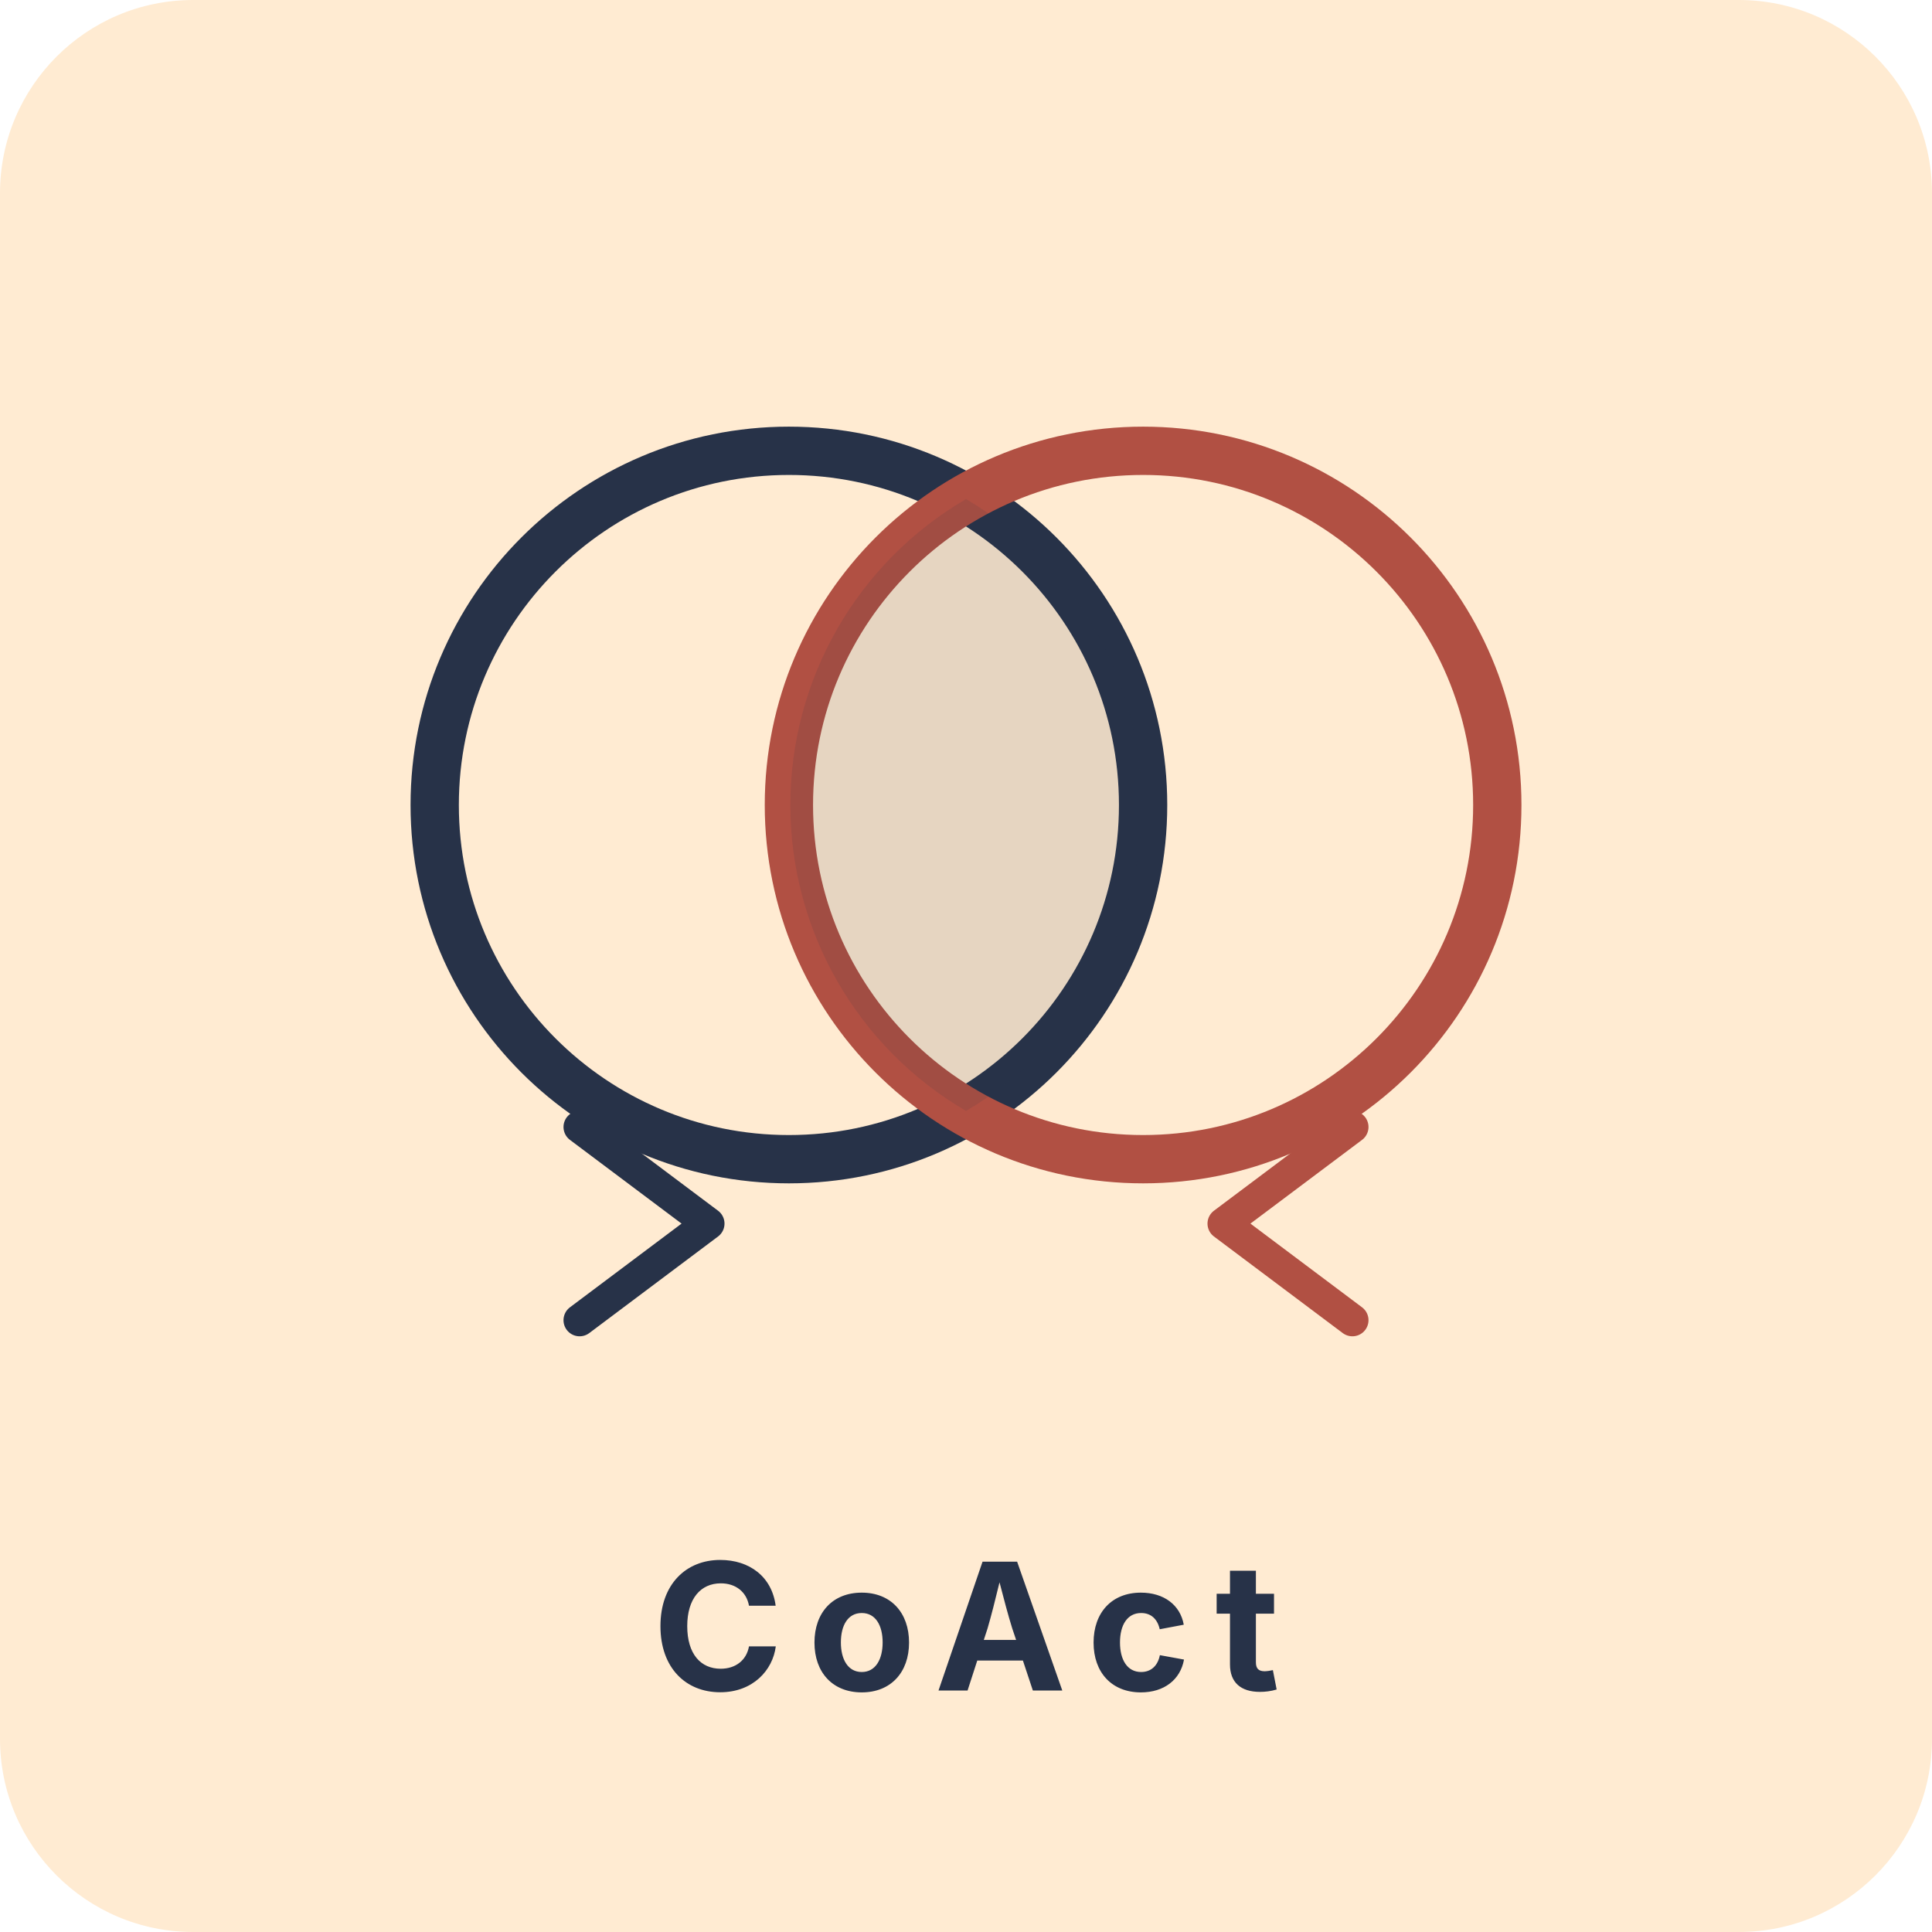
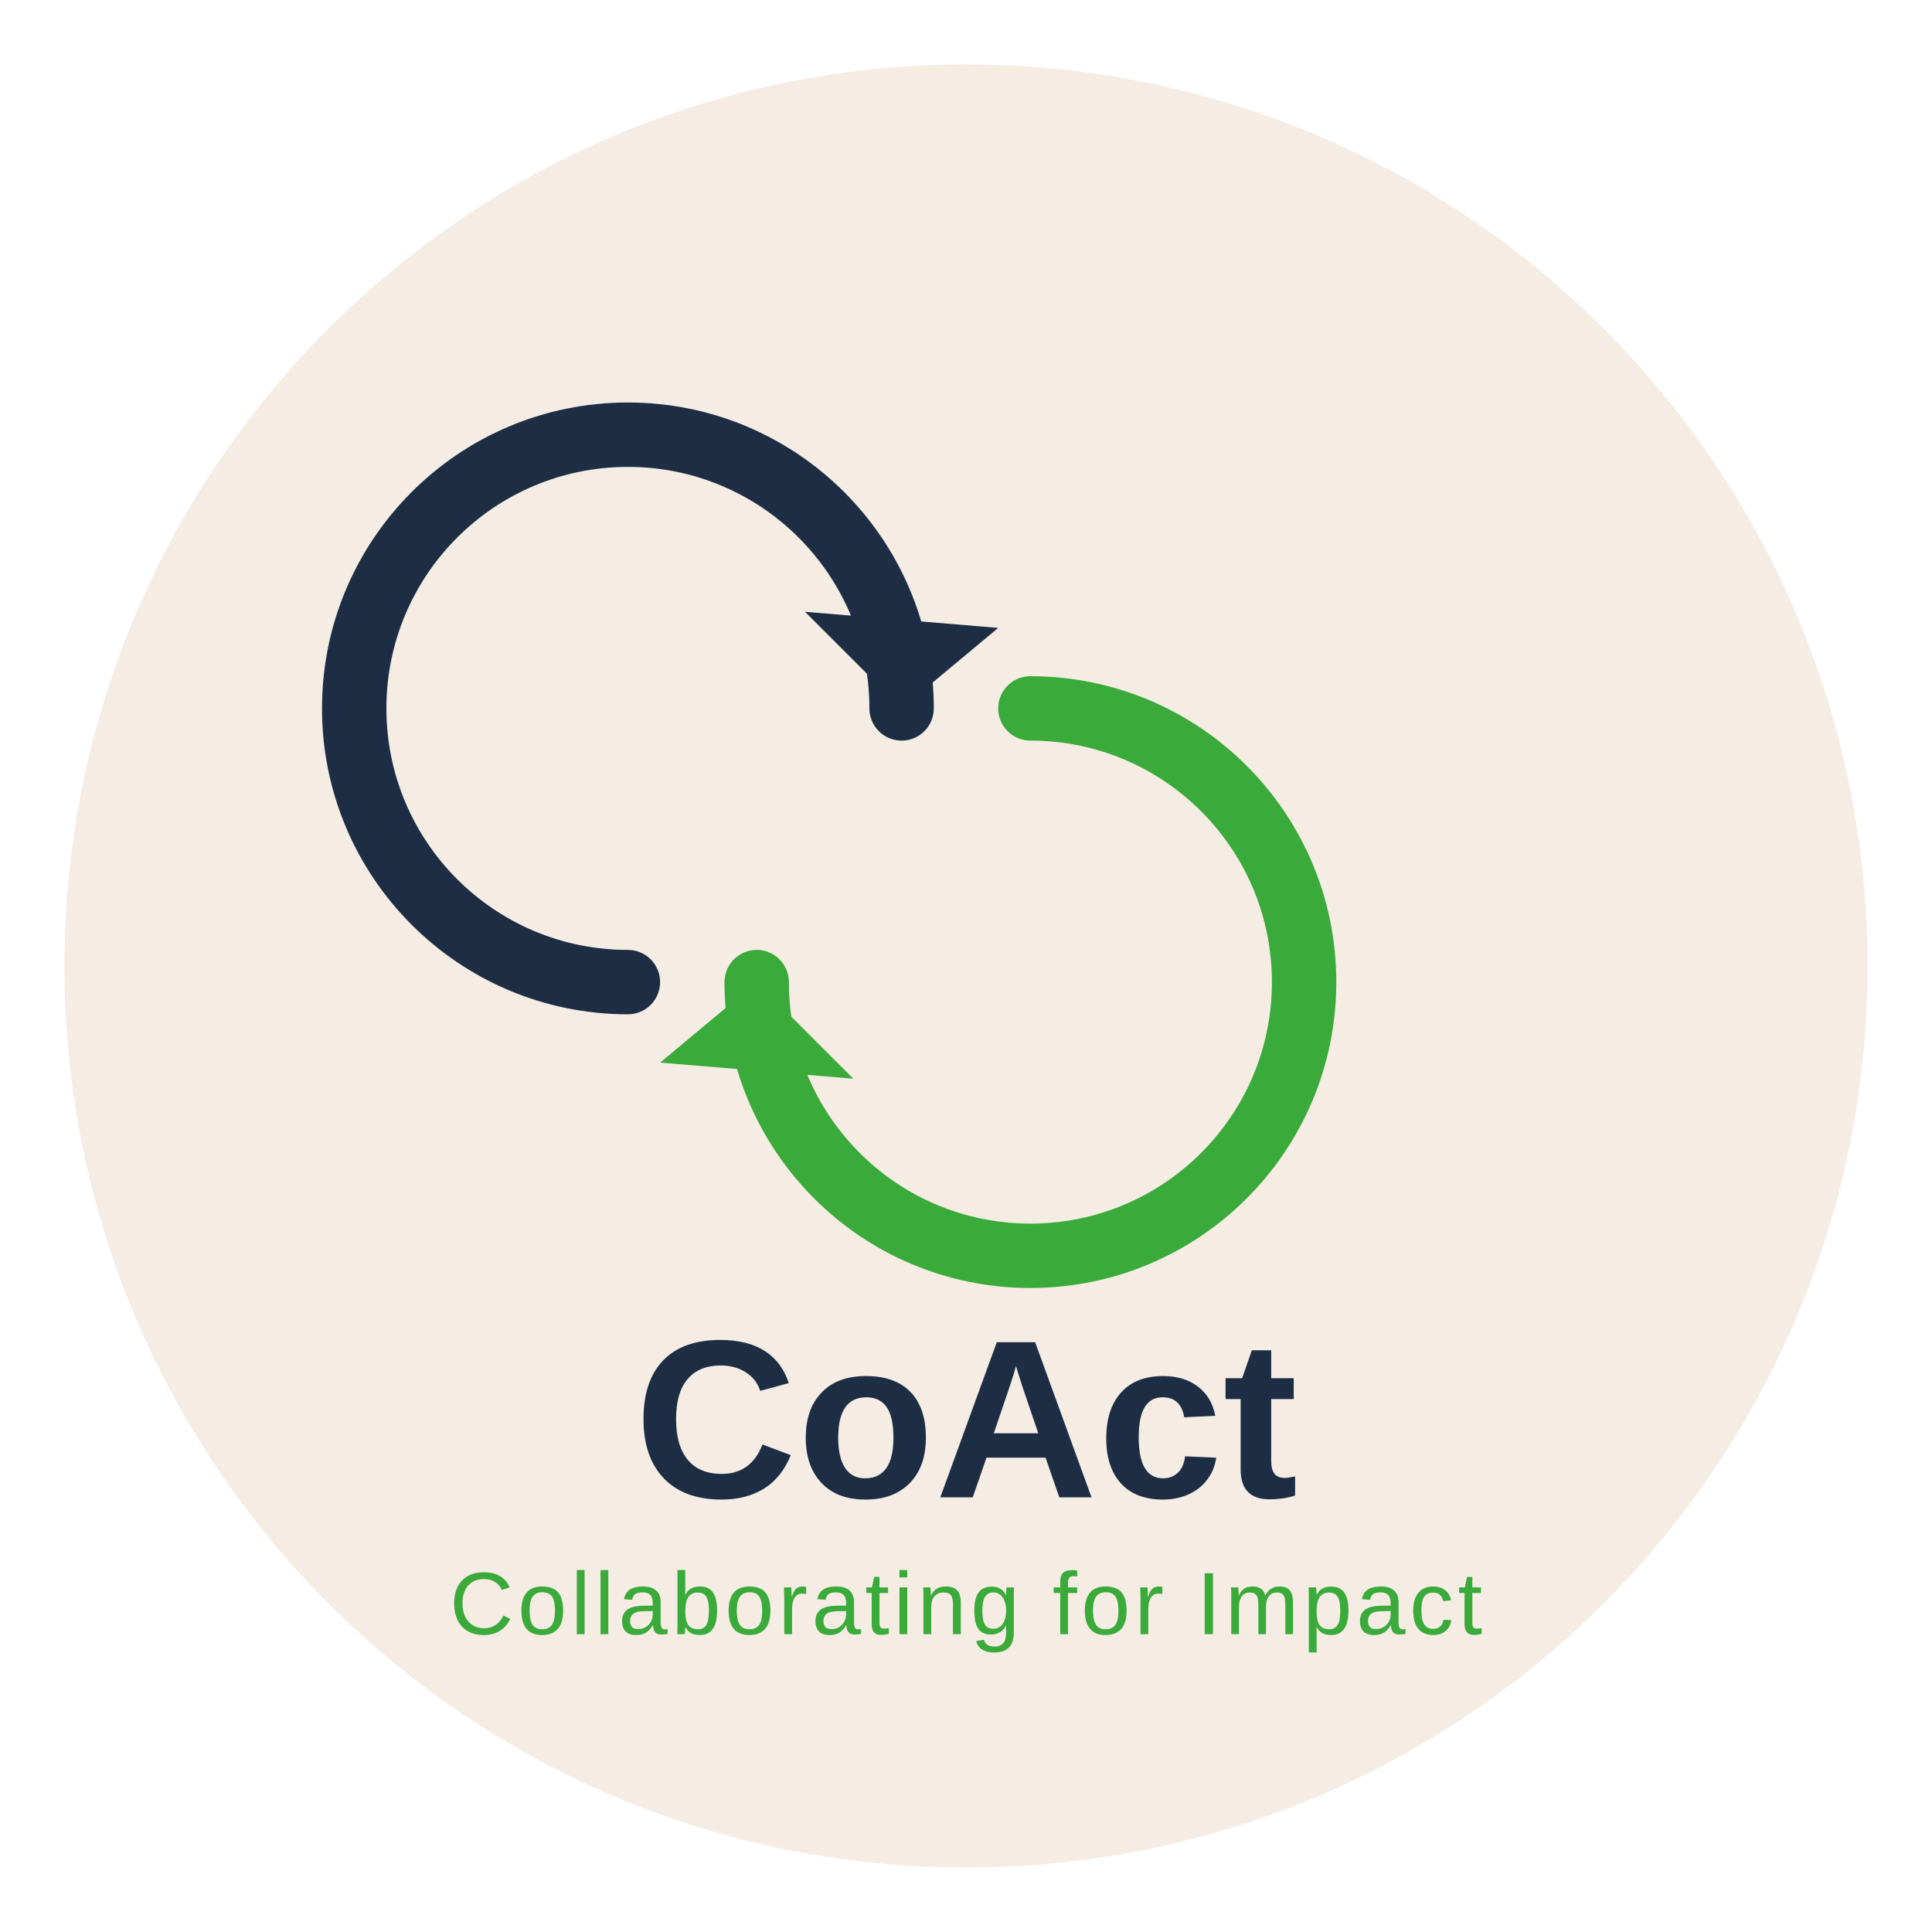
<svg xmlns="http://www.w3.org/2000/svg" viewBox="0 0 240 240" width="240" height="240" aria-label="CoAct logo">
-   <rect width="240" height="240" rx="24" fill="#ffebd2" />
-   <circle cx="98" cy="100" r="44" fill="none" stroke="#273248" stroke-width="6" />
-   <circle cx="142" cy="100" r="44" fill="none" stroke="#b15043" stroke-width="6" />
-   <path d="M120 62 A44 44 0 0 1 120 138 A44 44 0 0 1 120 62 Z" fill="#273248" opacity="0.12" />
-   <path d="M72 140 L88 152 L72 164" fill="none" stroke="#273248" stroke-width="4" stroke-linecap="round" stroke-linejoin="round" />
-   <path d="M168 164 L152 152 L168 140" fill="none" stroke="#b15043" stroke-width="4" stroke-linecap="round" stroke-linejoin="round" />
-   <text x="120" y="210" text-anchor="middle" font-family="'Atkinson Hyperlegible', Inter, system-ui, sans-serif" font-weight="700" font-size="22" letter-spacing="3" fill="#273248">CoAct</text>
+   <circle cx="120" cy="120" r="112" fill="#f5ede4" />
+   <path d="M78 122 A34 34 0 1 1 112 88" fill="none" stroke="#1d2d44" stroke-width="8" stroke-linecap="round" />
+   <polygon points="112,88 100,76 124,78" fill="#1d2d44" />
+   <path d="M128 88 A34 34 0 1 1 94 122" fill="none" stroke="#3aaa3a" stroke-width="8" stroke-linecap="round" />
+   <polygon points="94,122 106,134 82,132" fill="#3aaa3a" />
+   <text x="120" y="186" text-anchor="middle" font-family="'Helvetica Neue', Arial, sans-serif" font-weight="700" font-size="28" fill="#1d2d44">CoAct</text>
+   <text x="120" y="203" text-anchor="middle" font-family="'Helvetica Neue', Arial, sans-serif" font-size="11" fill="#3aaa3a" letter-spacing="0.5">Collaborating for Impact</text>
</svg>
